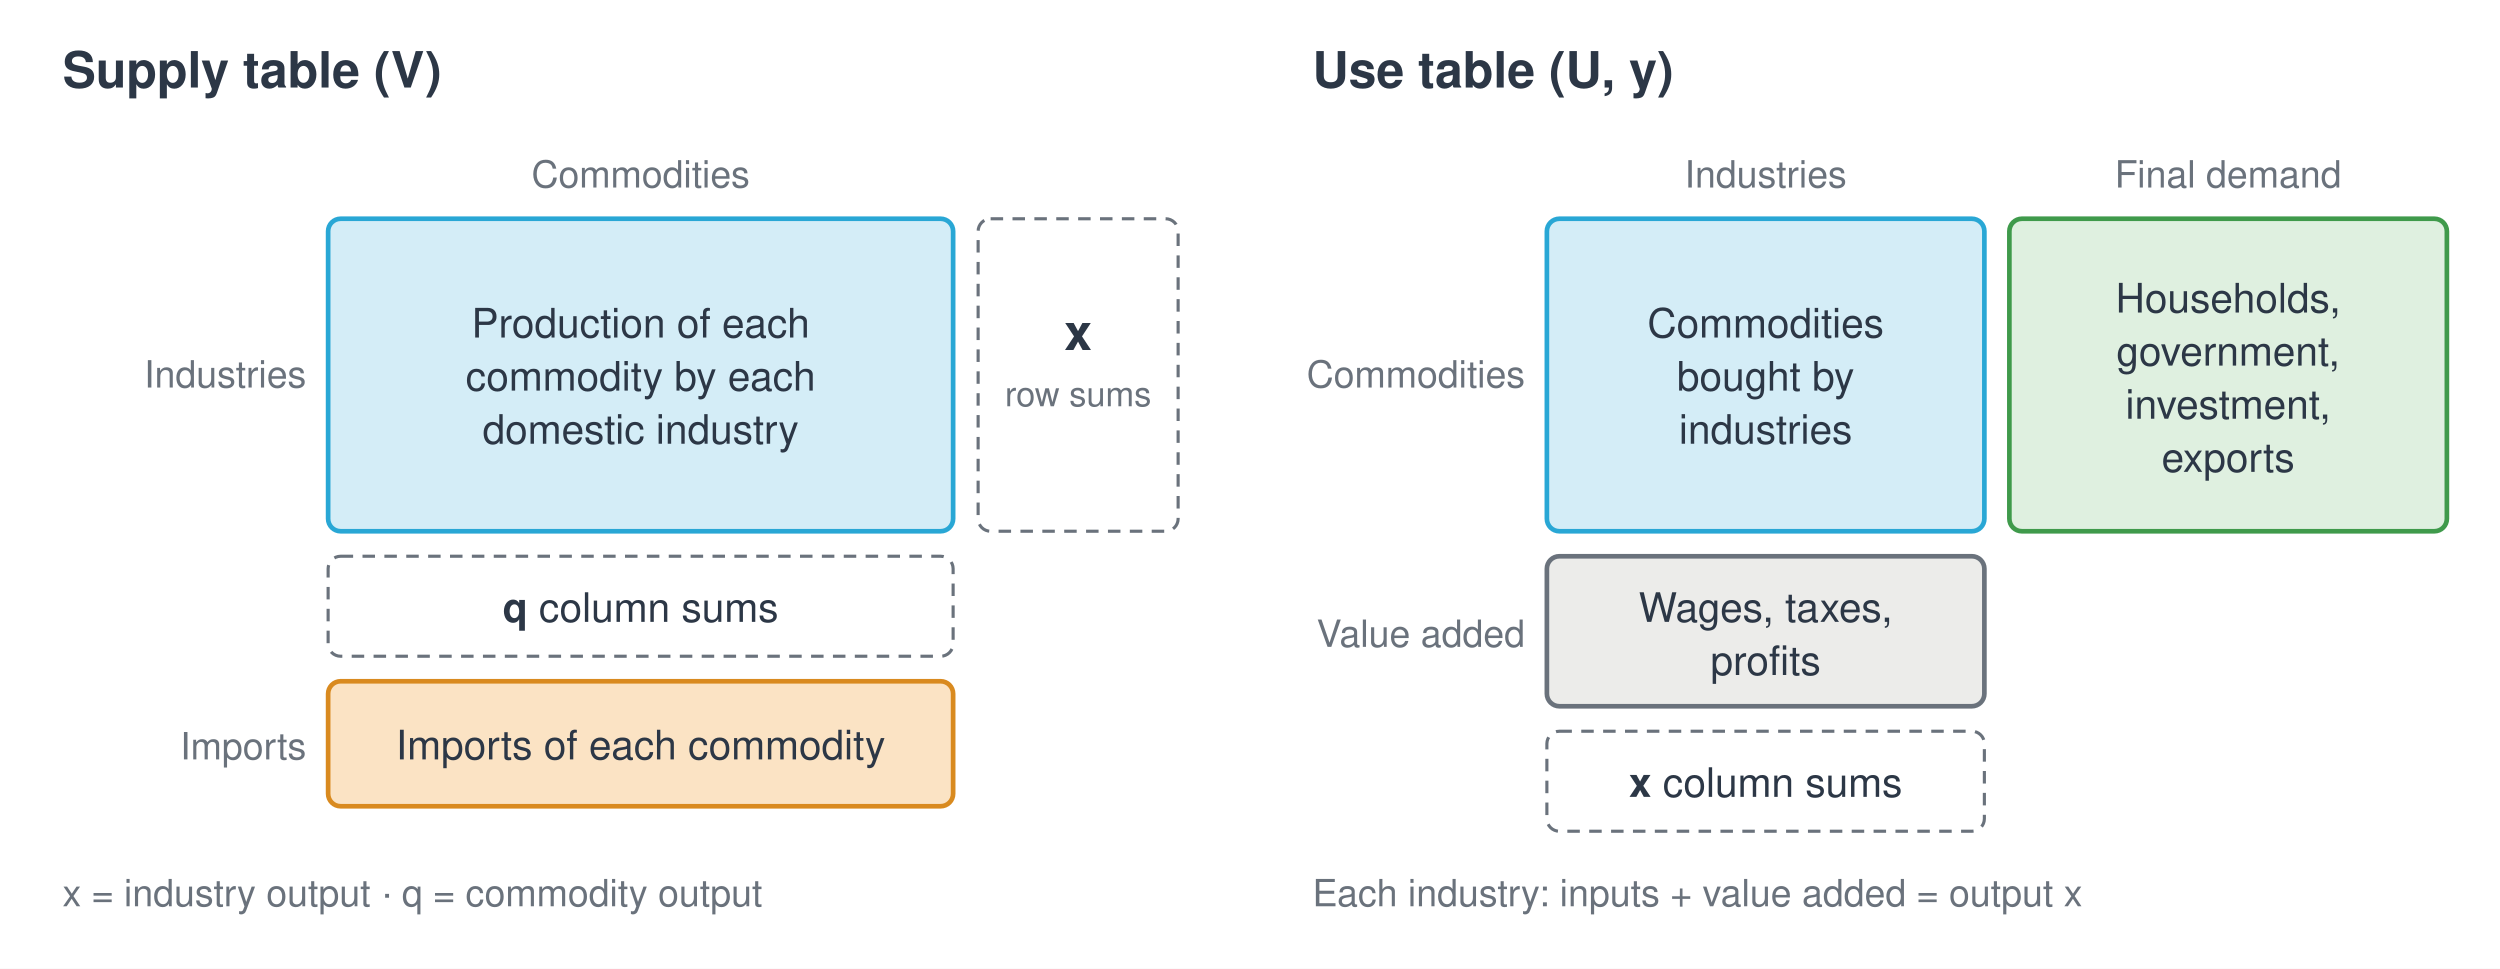
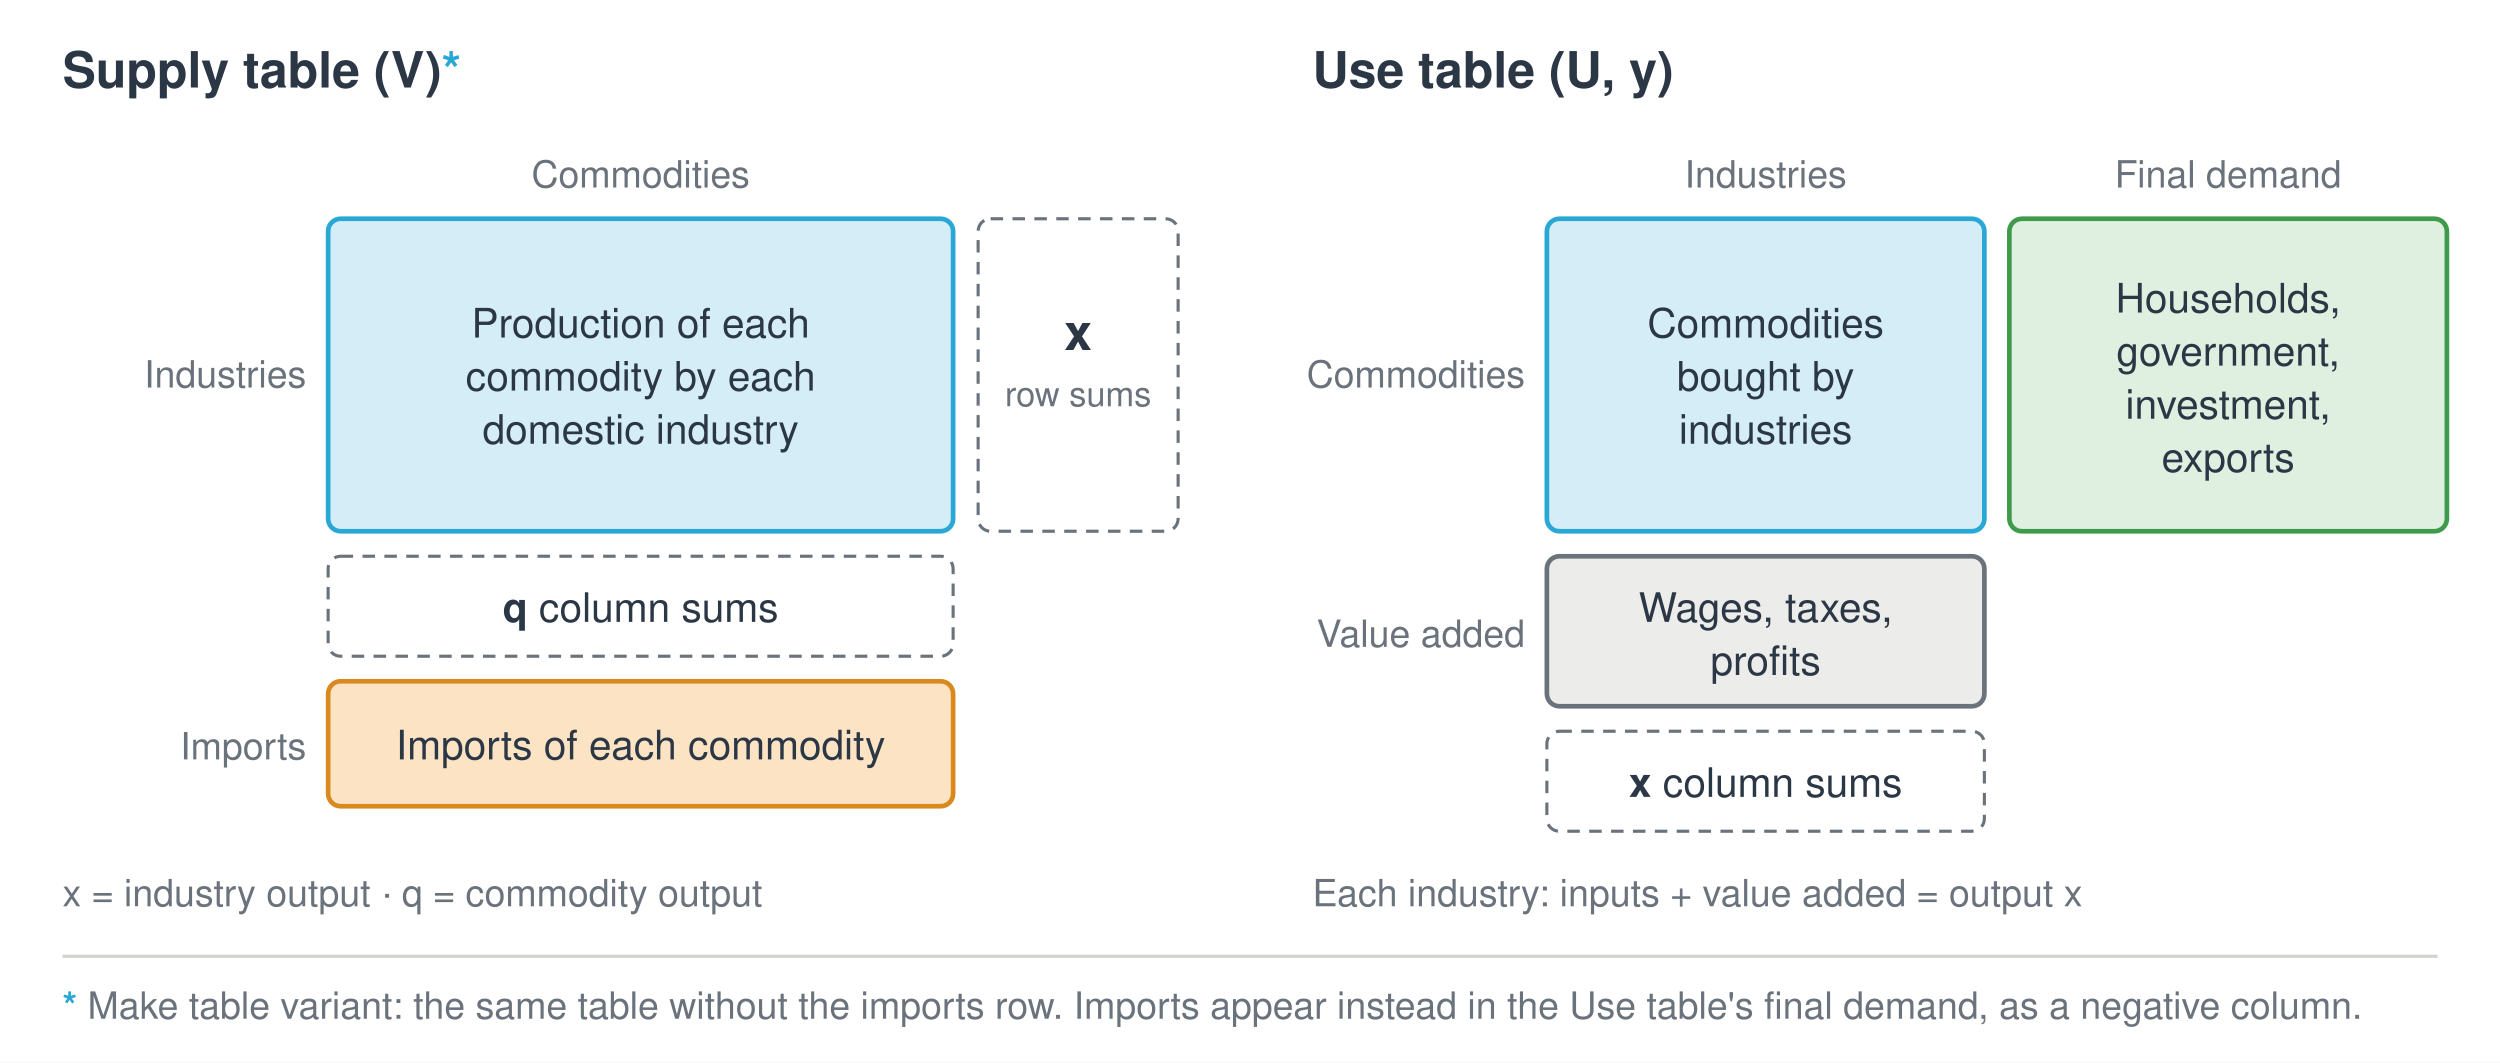
- <svg xmlns="http://www.w3.org/2000/svg" viewBox="0 0 800 310" width="800" height="310" font-family="DM Sans, Segoe UI, Helvetica, Arial, sans-serif" font-size="13" fill="#2c3746">
-   <rect width="800" height="310" fill="#ffffff" />
-   <text x="20" y="28" font-size="16" font-weight="700">Supply table (V)</text>
+ <svg xmlns="http://www.w3.org/2000/svg" viewBox="0 0 800 340" width="800" height="340" font-family="DM Sans, Segoe UI, Helvetica, Arial, sans-serif" font-size="13" fill="#2c3746">
+   <rect width="800" height="340" fill="#ffffff" />
+   <text x="20" y="28" font-size="16" font-weight="700">Supply table (V)<tspan fill="#29a7d5">*</tspan>
+   </text>
  <text x="205" y="60" text-anchor="middle" font-size="12" fill="#6a727c">Commodities</text>
  <text x="98" y="124" text-anchor="end" font-size="12" fill="#6a727c">Industries</text>
  <rect x="105" y="70" width="200" height="100" rx="4" fill="#d4edf7" stroke="#29a7d5" stroke-width="1.5" />
  <text x="205" y="108" text-anchor="middle">Production of each</text>
  <text x="205" y="125" text-anchor="middle">commodity by each</text>
  <text x="205" y="142" text-anchor="middle">domestic industry</text>
  <rect x="313" y="70" width="64" height="100" rx="4" fill="#ffffff" stroke="#6a727c" stroke-dasharray="4 3" />
  <text x="345" y="112" text-anchor="middle" font-size="16" font-weight="700">x</text>
  <text x="345" y="130" text-anchor="middle" font-size="11" fill="#6a727c">row sums</text>
  <rect x="105" y="178" width="200" height="32" rx="4" fill="#ffffff" stroke="#6a727c" stroke-dasharray="4 3" />
  <text x="205" y="199" text-anchor="middle">
    <tspan font-weight="700">q</tspan>  column sums</text>
  <text x="98" y="243" text-anchor="end" font-size="12" fill="#6a727c">Imports</text>
  <rect x="105" y="218" width="200" height="40" rx="4" fill="#fbe3c4" stroke="#d98a1f" stroke-width="1.5" />
  <text x="205" y="243" text-anchor="middle">Imports of each commodity</text>
  <text x="20" y="290" font-size="12" fill="#6a727c">x = industry output · q = commodity output</text>
+   <line x1="20" y1="306" x2="780" y2="306" stroke="#d1d1cf" />
+   <text x="20" y="326" font-size="12" fill="#6a727c">
+     <tspan fill="#29a7d5" font-weight="700">*</tspan> Make table variant: the same table without the imports row. Imports appear instead in the Use table's final demand, as a negative column.</text>
  <text x="420" y="28" font-size="16" font-weight="700">Use table (U, y)</text>
  <text x="565" y="60" text-anchor="middle" font-size="12" fill="#6a727c">Industries</text>
  <text x="713" y="60" text-anchor="middle" font-size="12" fill="#6a727c">Final demand</text>
  <text x="488" y="124" text-anchor="end" font-size="12" fill="#6a727c">Commodities</text>
  <rect x="495" y="70" width="140" height="100" rx="4" fill="#d4edf7" stroke="#29a7d5" stroke-width="1.5" />
  <text x="565" y="108" text-anchor="middle">Commodities</text>
  <text x="565" y="125" text-anchor="middle">bought by</text>
  <text x="565" y="142" text-anchor="middle">industries</text>
  <rect x="643" y="70" width="140" height="100" rx="4" fill="#dff0e0" stroke="#3f9a4b" stroke-width="1.5" />
  <text x="713" y="100" text-anchor="middle">Households,</text>
  <text x="713" y="117" text-anchor="middle">government,</text>
  <text x="713" y="134" text-anchor="middle">investment,</text>
  <text x="713" y="151" text-anchor="middle">exports</text>
  <text x="488" y="207" text-anchor="end" font-size="12" fill="#6a727c">Value added</text>
  <rect x="495" y="178" width="140" height="48" rx="4" fill="#ececea" stroke="#6a727c" stroke-width="1.5" />
  <text x="565" y="199" text-anchor="middle">Wages, taxes,</text>
  <text x="565" y="216" text-anchor="middle">profits</text>
  <rect x="495" y="234" width="140" height="32" rx="4" fill="#ffffff" stroke="#6a727c" stroke-dasharray="4 3" />
  <text x="565" y="255" text-anchor="middle">
    <tspan font-weight="700">x</tspan>  column sums</text>
  <text x="420" y="290" font-size="12" fill="#6a727c">Each industry: inputs + value added = output x</text>
</svg>
